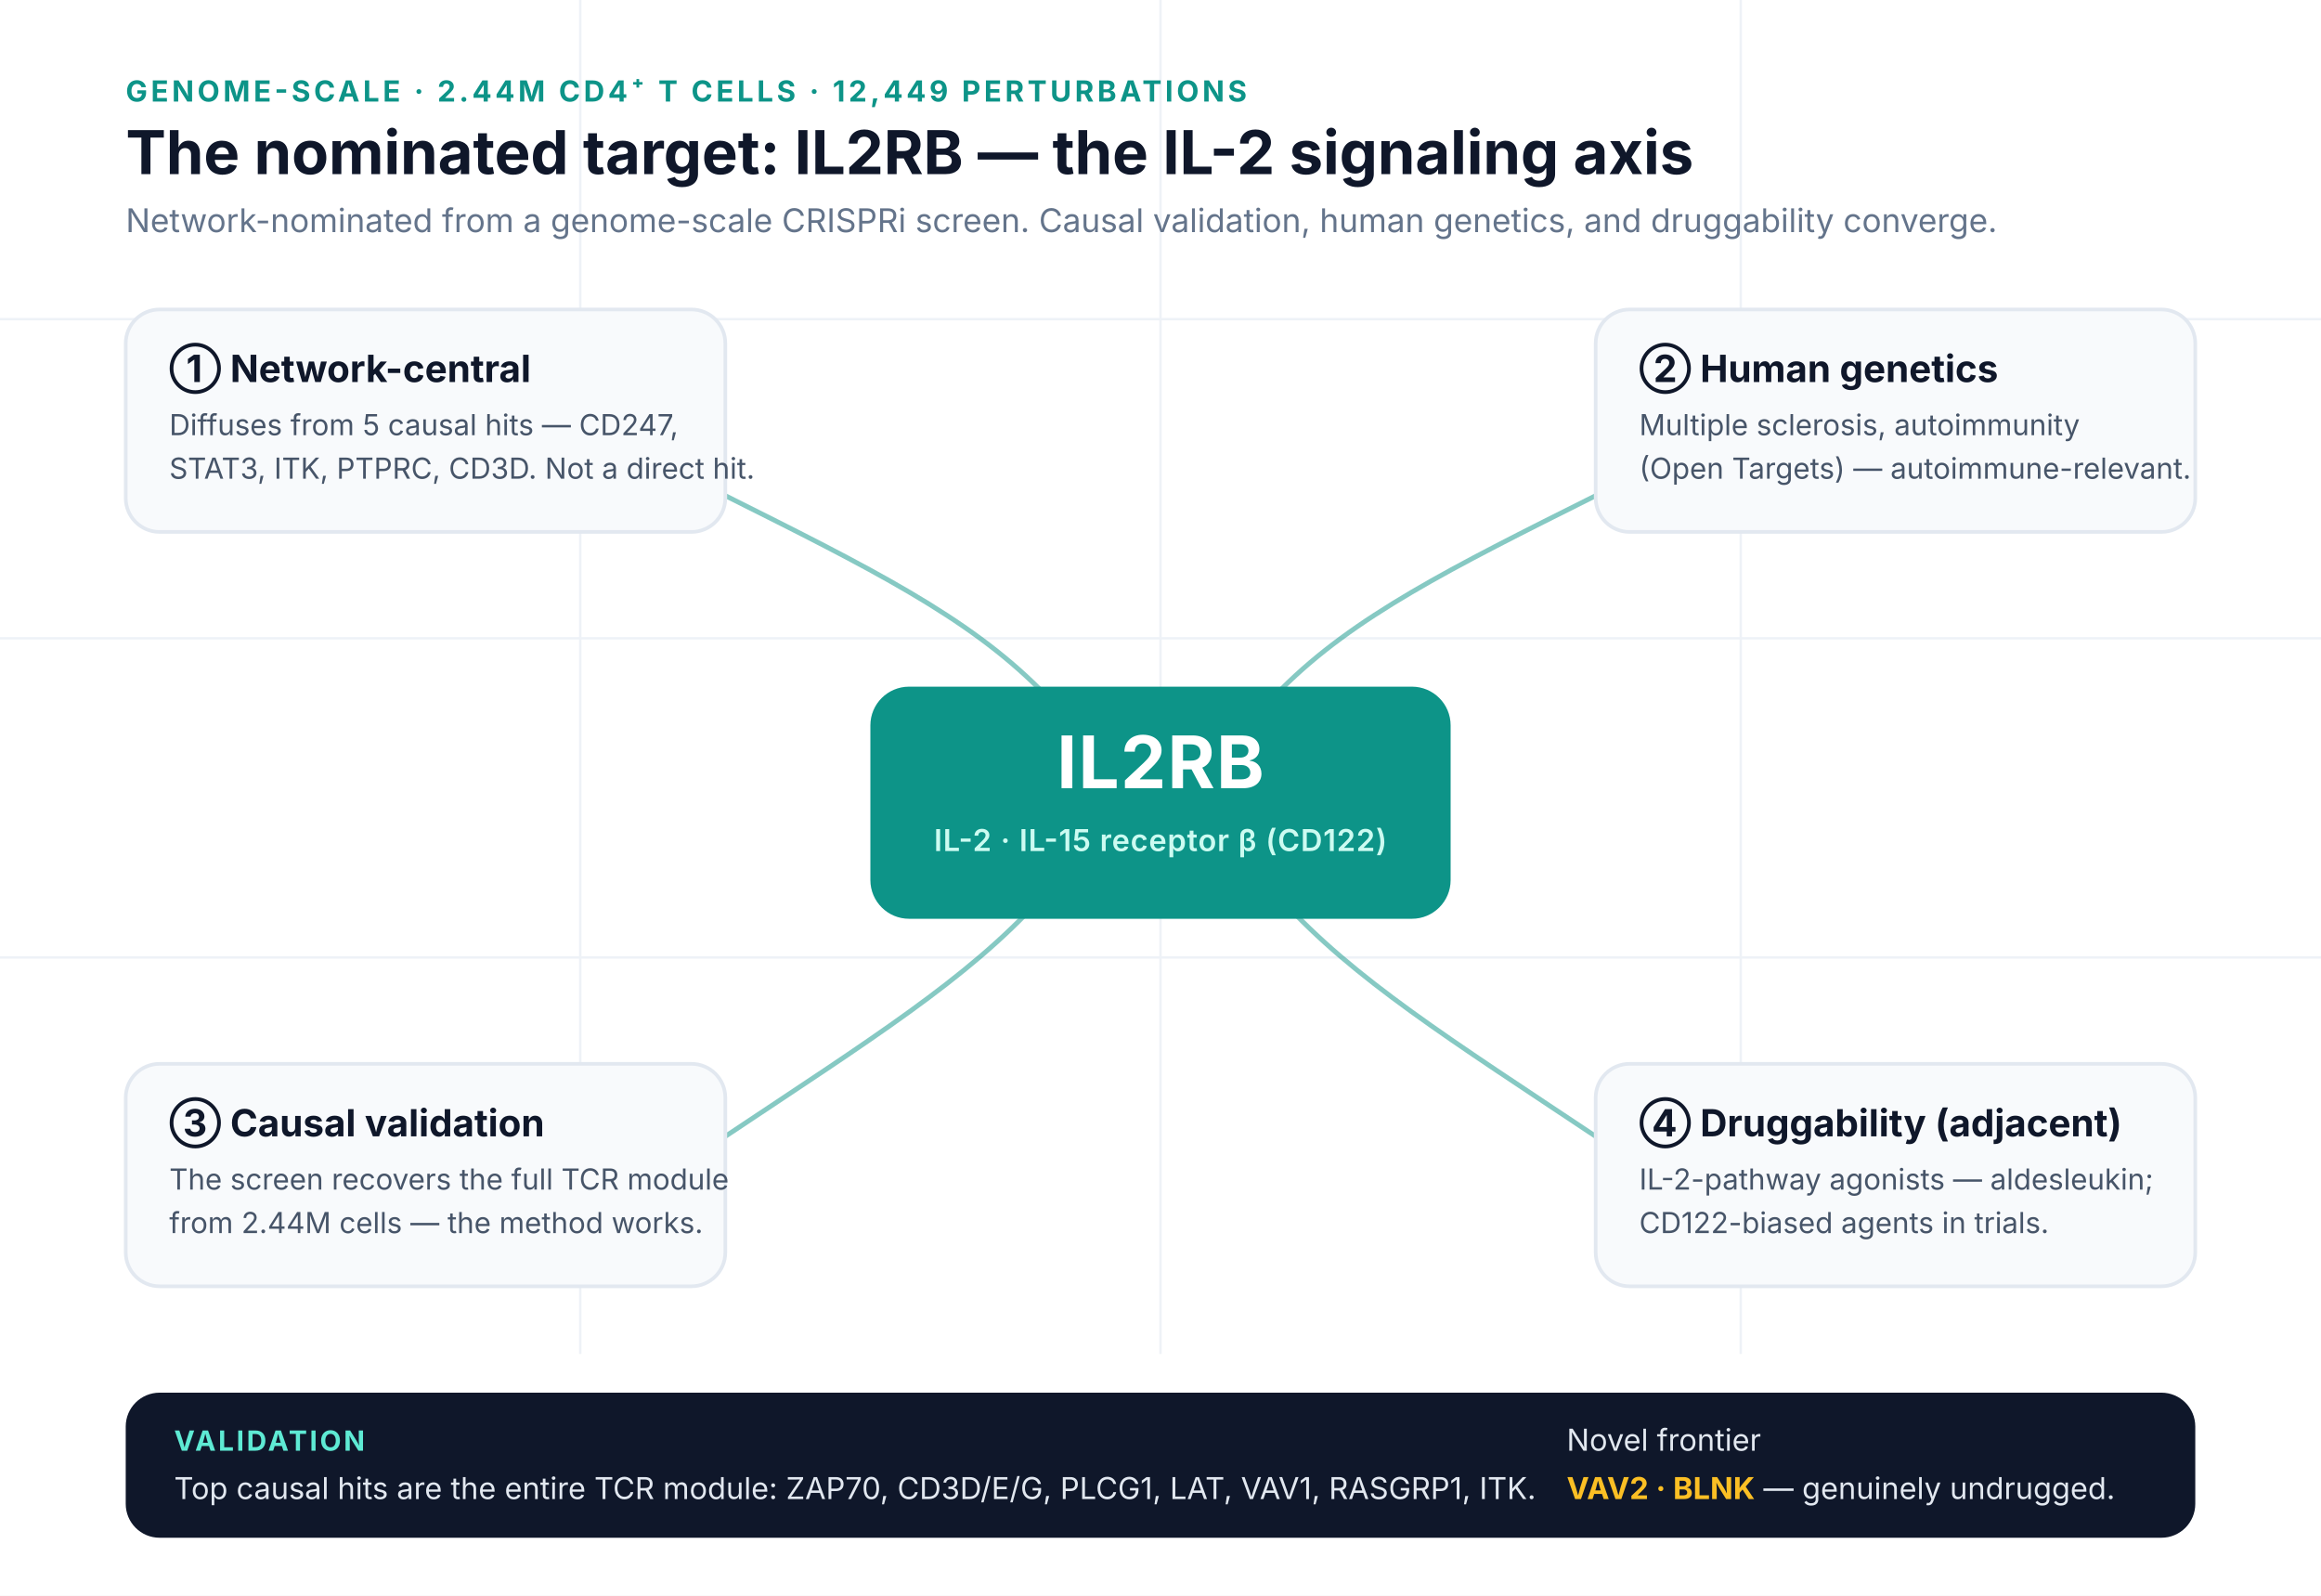
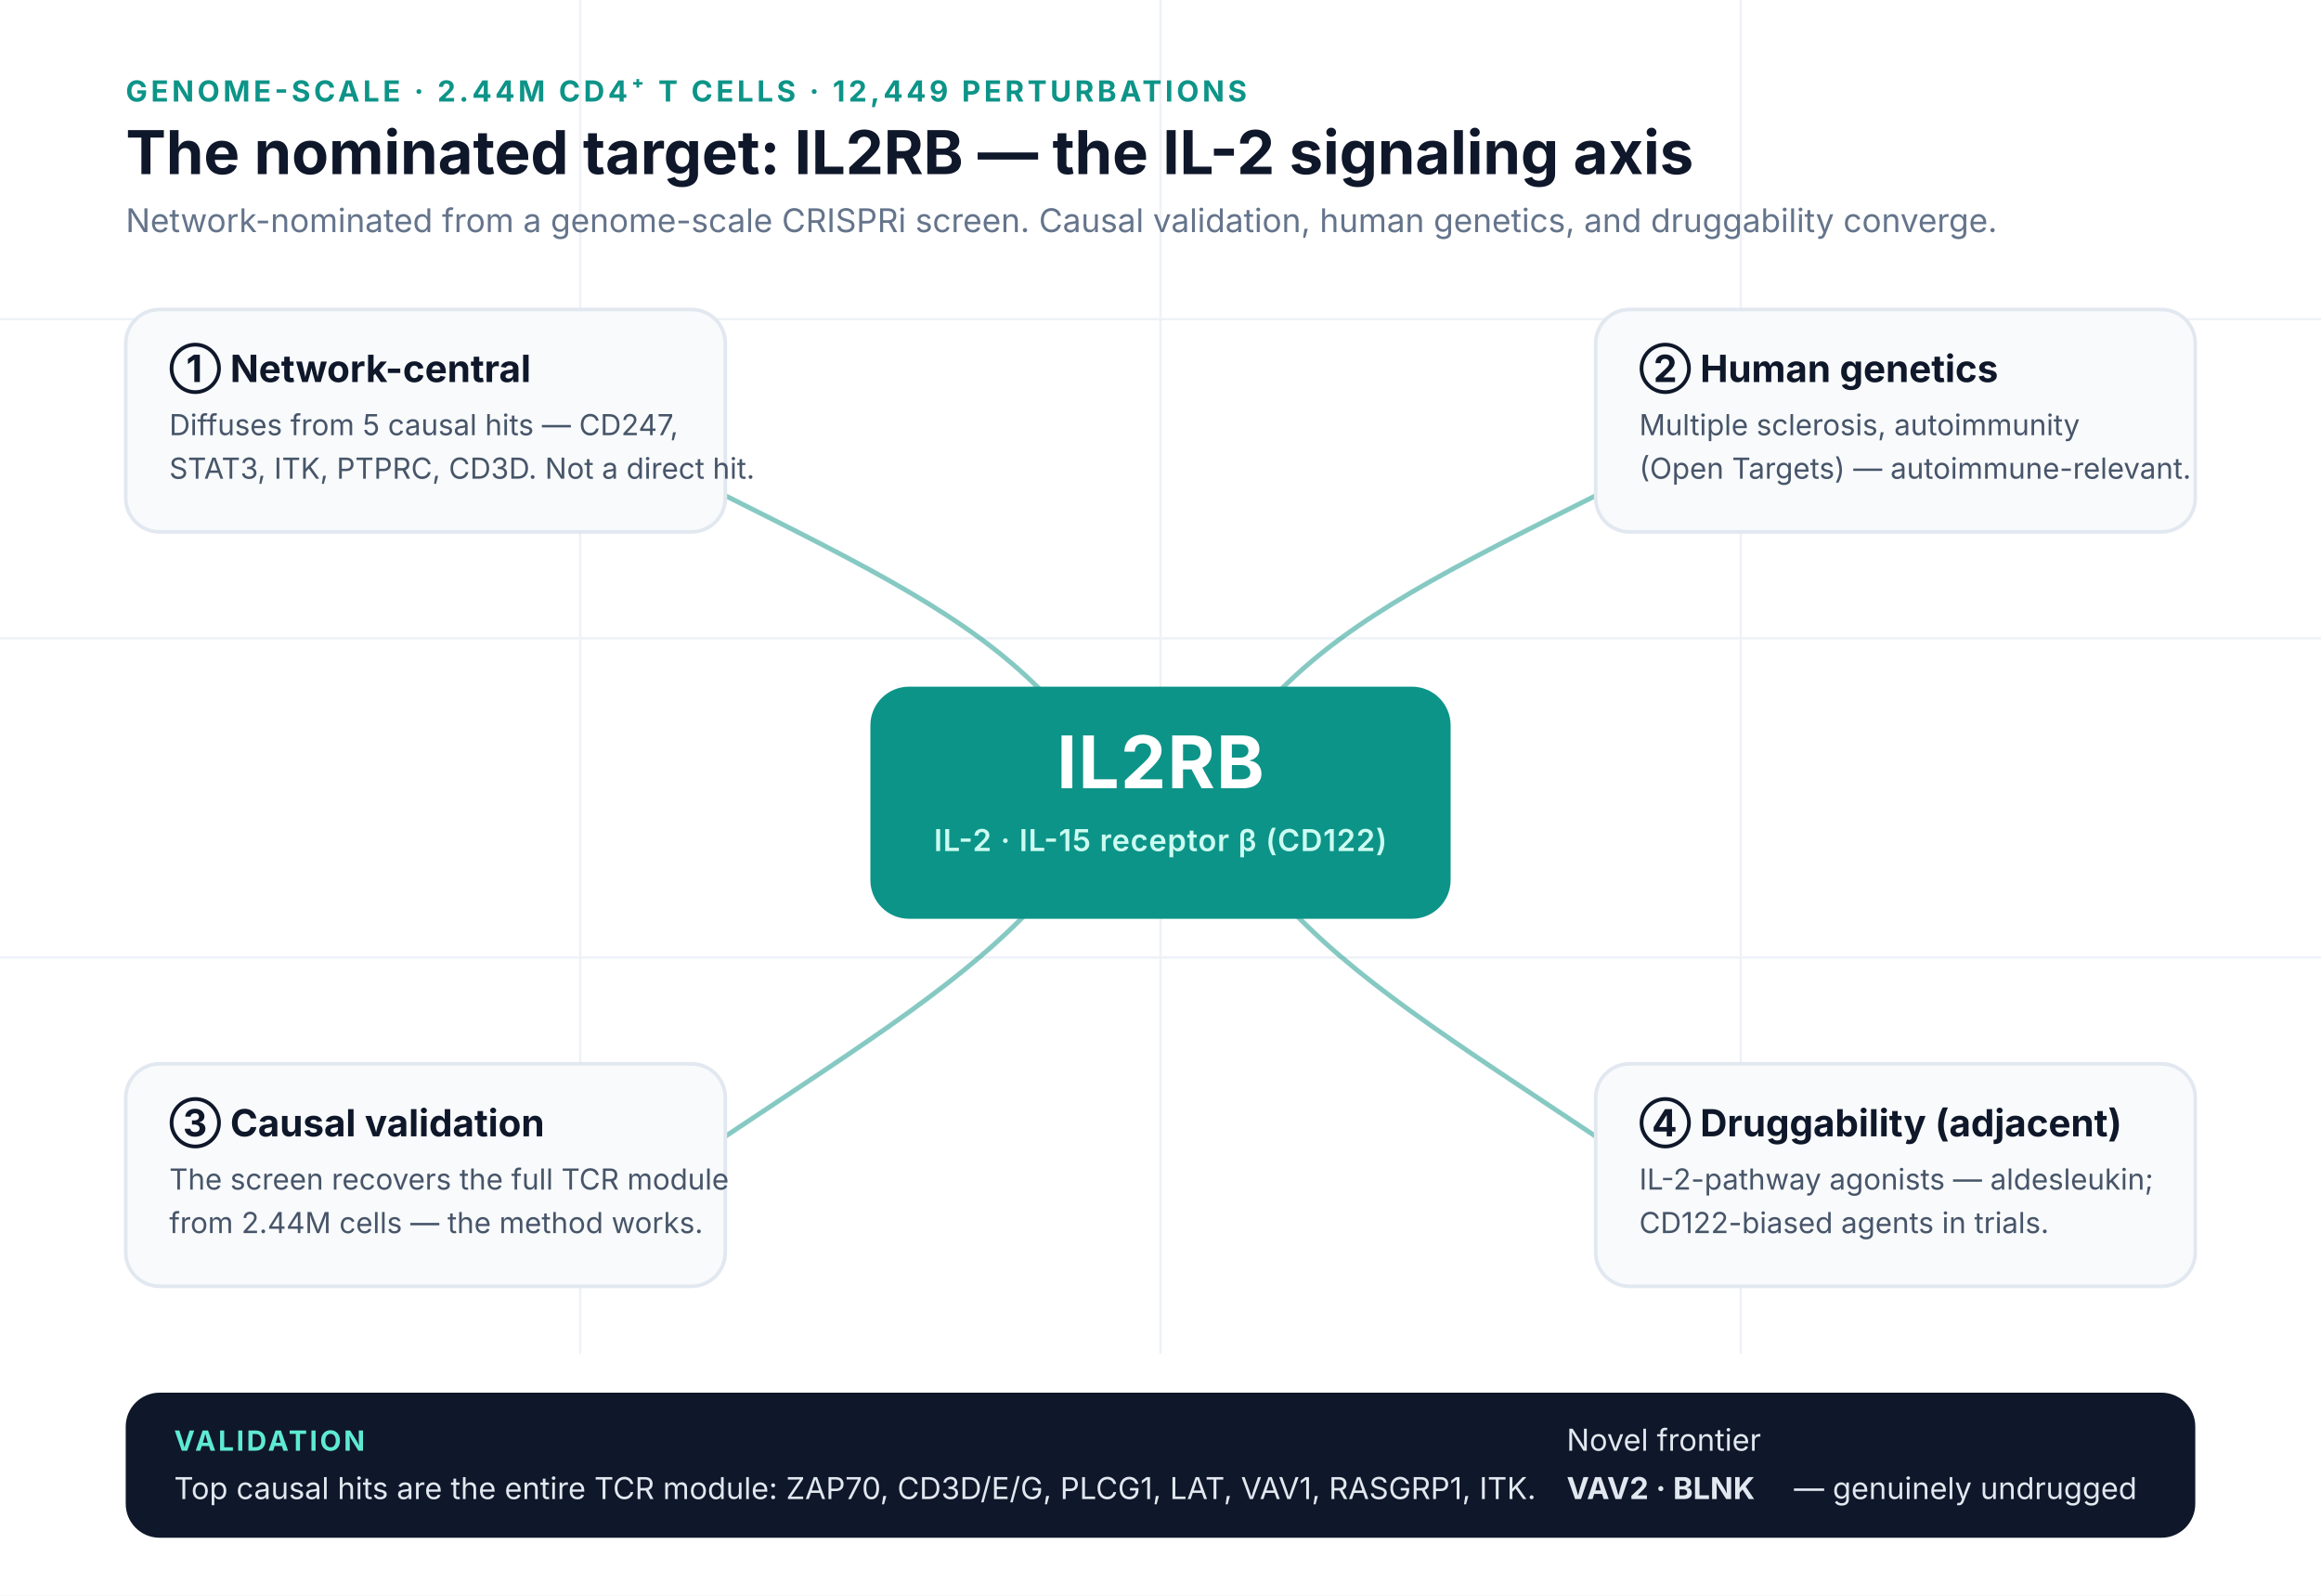
<svg xmlns="http://www.w3.org/2000/svg" viewBox="0 0 960 660" font-family="Inter, -apple-system, Segoe UI, Roboto, sans-serif">
  <defs>
    <style>
      .bg{fill:#ffffff}
      .grid{stroke:#eef2f7;stroke-width:1}
      .title{fill:#0f172a;font-size:25px;font-weight:700}
      .sub{fill:#64748b;font-size:13.5px}
      .card{fill:#f8fafc;stroke:#e2e8f0;stroke-width:1.5}
      .clabel{fill:#0f172a;font-size:15.5px;font-weight:650}
      .cmeta{fill:#475569;font-size:12px}
      .hero{fill:#0d9488}
      .herot{fill:#ffffff;font-size:30px;font-weight:750;letter-spacing:.5px}
      .heros{fill:#ccfbf1;font-size:12.5px;font-weight:600;letter-spacing:.3px}
      .arrow{stroke:#0d9488;stroke-width:2;fill:none;opacity:.5}
      .kicker{fill:#0d9488;font-size:12px;font-weight:700;letter-spacing:1.4px}
      .band{fill:#0f172a}
      .bandt{fill:#e2e8f0;font-size:12.5px}
      .bandh{fill:#5eead4;font-size:11.5px;font-weight:700;letter-spacing:1px}
      .amber{fill:#fbbf24;font-weight:700}
    </style>
  </defs>
  <rect class="bg" x="0" y="0" width="960" height="660" />
  <g class="grid">
    <line x1="0" y1="132" x2="960" y2="132" />
    <line x1="0" y1="264" x2="960" y2="264" />
    <line x1="0" y1="396" x2="960" y2="396" />
    <line x1="240" y1="0" x2="240" y2="560" />
    <line x1="480" y1="0" x2="480" y2="560" />
    <line x1="720" y1="0" x2="720" y2="560" />
  </g>
  <text class="kicker" x="52" y="42">GENOME-SCALE · 2.44M CD4⁺ T CELLS · 12,449 PERTURBATIONS</text>
  <text class="title" x="52" y="72">The nominated target: IL2RB — the IL-2 signaling axis</text>
  <text class="sub" x="52" y="96">Network-nominated from a genome-scale CRISPRi screen. Causal validation, human genetics, and druggability converge.</text>
  <path class="arrow" d="M300,205 C360,235 400,255 430,285" />
  <path class="arrow" d="M660,205 C600,235 560,255 530,285" />
  <path class="arrow" d="M300,470 C360,430 400,405 430,372" />
  <path class="arrow" d="M660,470 C600,430 560,405 530,372" />
  <rect class="hero" x="360" y="284" width="240" height="96" rx="16" />
  <text class="herot" x="480" y="326" text-anchor="middle">IL2RB</text>
  <text class="heros" x="480" y="352" text-anchor="middle">IL-2 · IL-15 receptor β  (CD122)</text>
  <g>
    <rect class="card" x="52" y="128" width="248" height="92" rx="14" />
    <text class="clabel" x="70" y="158">① Network-central</text>
    <text class="cmeta" x="70" y="180">Diffuses from 5 causal hits — CD247,</text>
    <text class="cmeta" x="70" y="198">STAT3, ITK, PTPRC, CD3D. Not a direct hit.</text>
  </g>
  <g>
    <rect class="card" x="660" y="128" width="248" height="92" rx="14" />
    <text class="clabel" x="678" y="158">② Human genetics</text>
    <text class="cmeta" x="678" y="180">Multiple sclerosis, autoimmunity</text>
    <text class="cmeta" x="678" y="198">(Open Targets) — autoimmune-relevant.</text>
  </g>
  <g>
    <rect class="card" x="52" y="440" width="248" height="92" rx="14" />
    <text class="clabel" x="70" y="470">③ Causal validation</text>
    <text class="cmeta" x="70" y="492">The screen recovers the full TCR module</text>
    <text class="cmeta" x="70" y="510">from 2.44M cells — the method works.</text>
  </g>
  <g>
    <rect class="card" x="660" y="440" width="248" height="92" rx="14" />
    <text class="clabel" x="678" y="470">④ Druggability (adjacent)</text>
    <text class="cmeta" x="678" y="492">IL-2-pathway agonists — aldesleukin;</text>
    <text class="cmeta" x="678" y="510">CD122-biased agents in trials.</text>
  </g>
  <rect class="band" x="52" y="576" width="856" height="60" rx="14" />
  <text class="bandh" x="72" y="600">VALIDATION</text>
  <text class="bandt" x="72" y="620">Top causal hits are the entire TCR module: ZAP70, CD3D/E/G, PLCG1, LAT, VAV1, RASGRP1, ITK.</text>
  <text class="bandt" x="648" y="600">Novel frontier</text>
-   <text class="bandt" x="648" y="620">
-     <tspan class="amber">VAV2 · BLNK</tspan> — genuinely undrugged.</text>
+   <text class="bandt" x="648" y="620" fill="#fbbf24" font-weight="700">VAV2 · BLNK</text>
+   <text class="bandt" x="742" y="620">— genuinely undrugged</text>
</svg>
